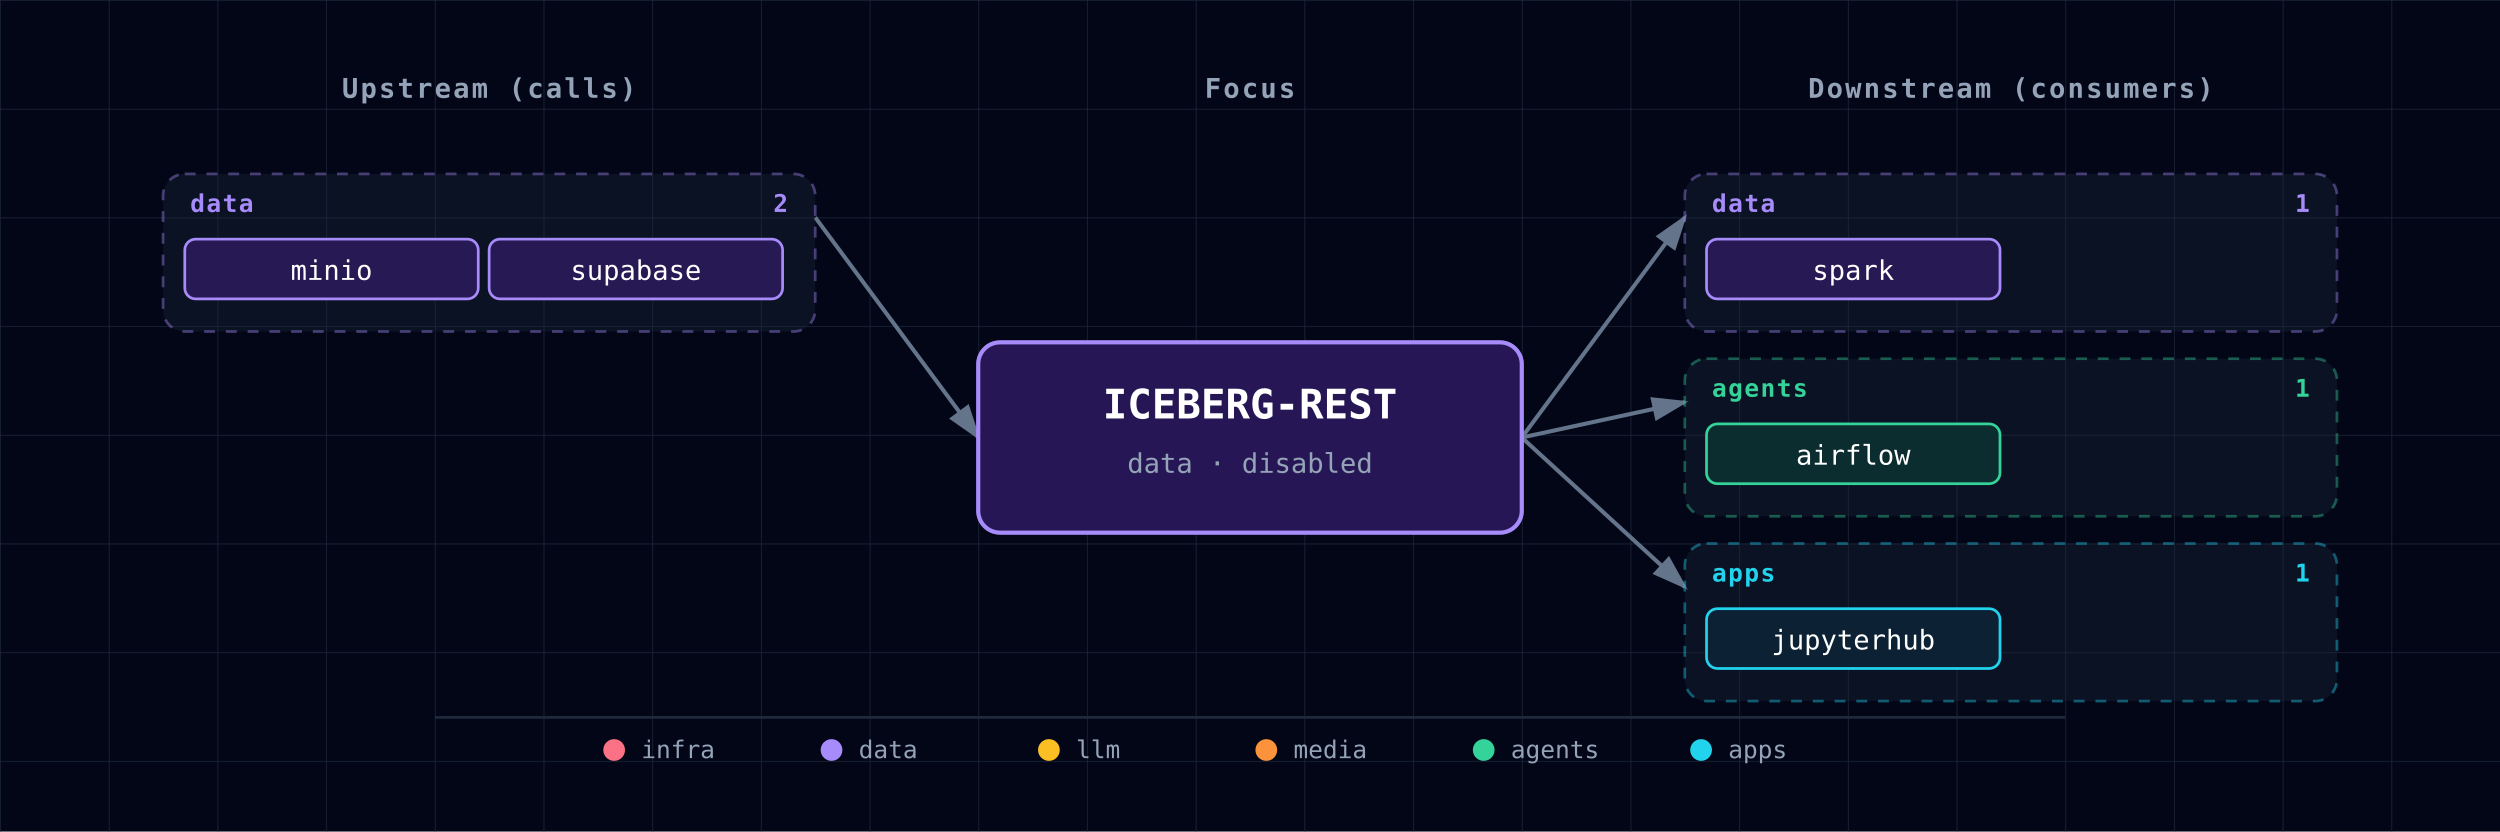
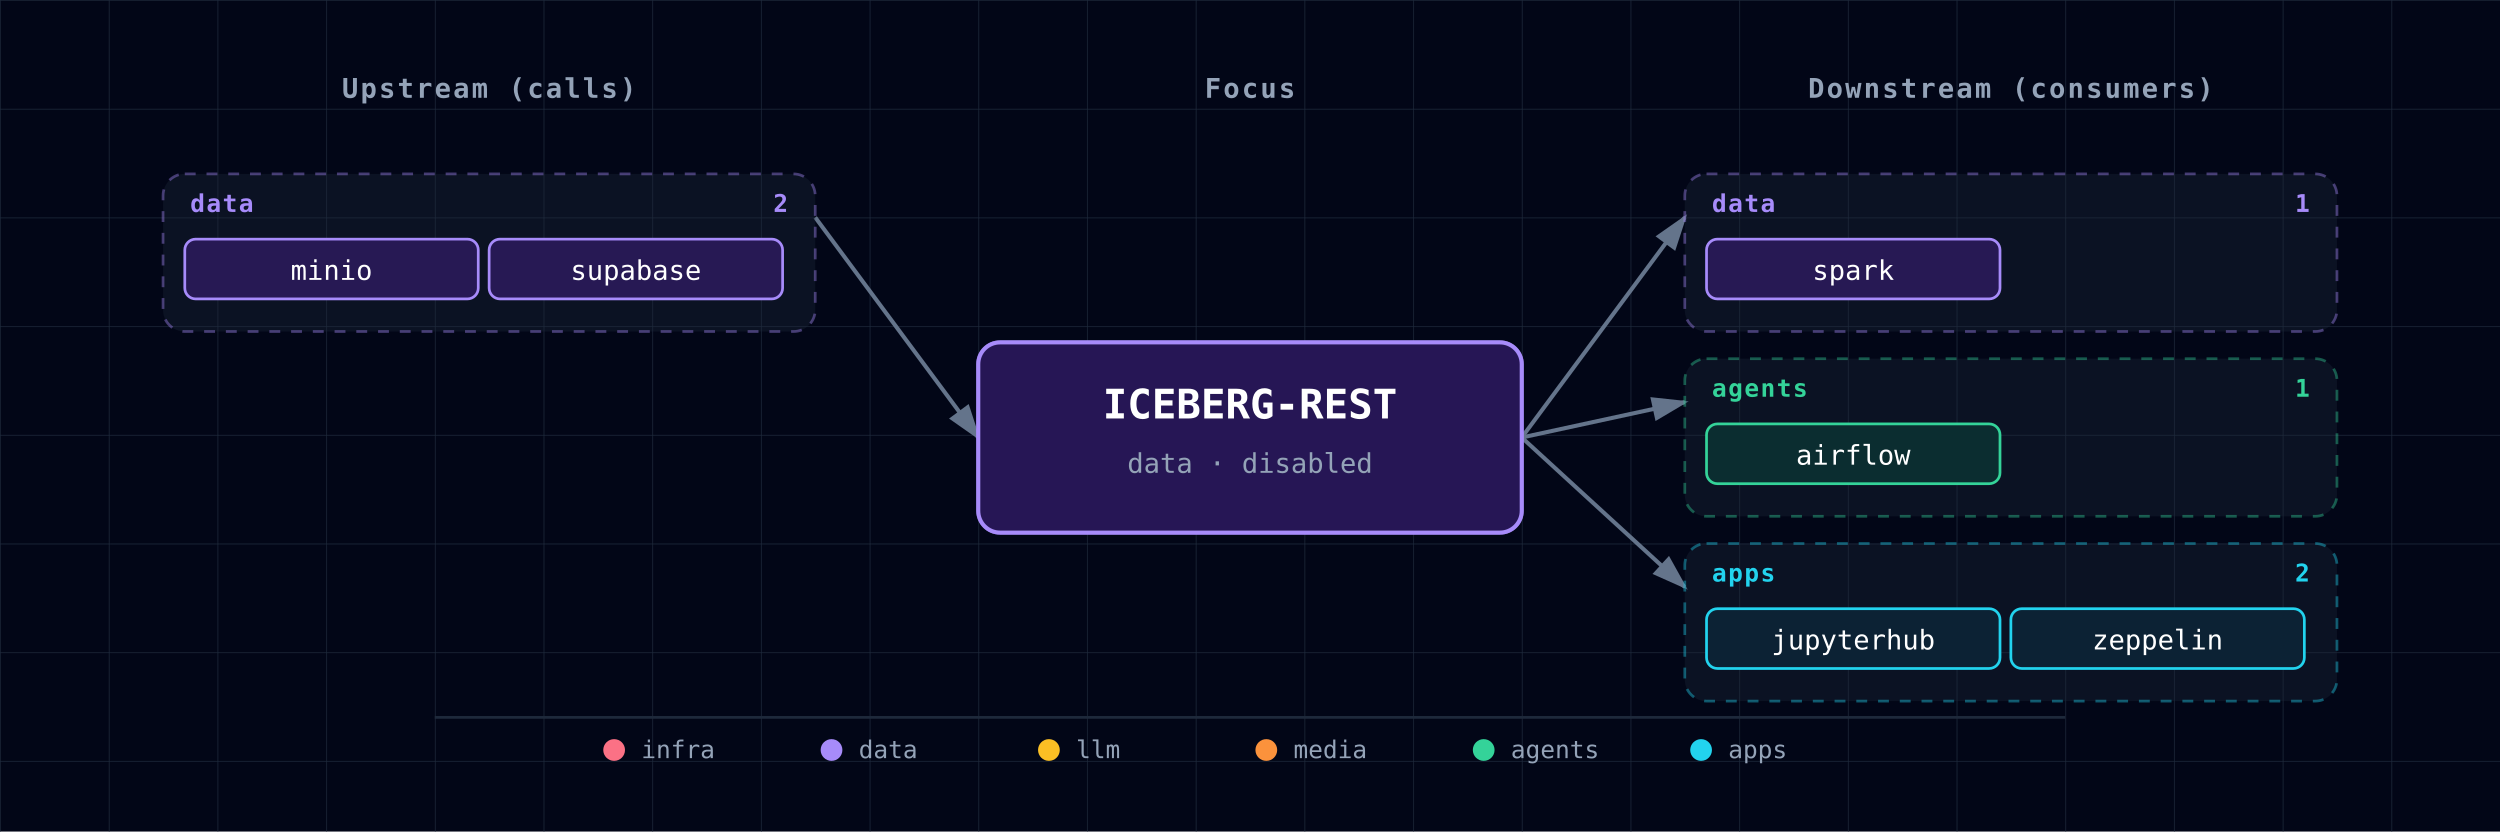
<svg xmlns="http://www.w3.org/2000/svg" viewBox="0 0 920 306" font-family="'JetBrains Mono', 'Fira Code', Menlo, Consolas, monospace">
  <defs>
    <pattern id="grid" width="40" height="40" patternUnits="userSpaceOnUse">
      <path d="M 40 0 L 0 0 0 40" fill="none" stroke="#1e293b" stroke-width="0.5" />
    </pattern>
    <marker id="arrowhead" markerWidth="9" markerHeight="6" refX="8" refY="3" orient="auto">
      <polygon points="0 0, 9 3, 0 6" fill="#64748b" />
    </marker>
    <filter id="focus-glow" x="-50%" y="-50%" width="200%" height="200%">
      <feGaussianBlur in="SourceAlpha" stdDeviation="6" />
      <feFlood flood-color="#a78bfa" flood-opacity="0.6" />
      <feComposite in2="SourceAlpha" operator="in" />
      <feMerge>
        <feMergeNode />
        <feMergeNode in="SourceGraphic" />
      </feMerge>
    </filter>
  </defs>
  <rect width="920" height="306" fill="#020617" />
  <rect width="920" height="306" fill="url(#grid)" />
  <text x="180" y="36" fill="#94a3b8" font-size="10" font-weight="600" text-anchor="middle" letter-spacing="0.08em">Upstream (calls)</text>
  <text x="460" y="36" fill="#94a3b8" font-size="10" font-weight="600" text-anchor="middle" letter-spacing="0.08em">Focus</text>
  <text x="740" y="36" fill="#94a3b8" font-size="10" font-weight="600" text-anchor="middle" letter-spacing="0.08em">Downstream (consumers)</text>
  <line x1="300" y1="80" x2="360" y2="161" stroke="#64748b" stroke-width="1.5" marker-end="url(#arrowhead)" />
  <line x1="560" y1="161" x2="620" y2="80" stroke="#64748b" stroke-width="1.5" marker-end="url(#arrowhead)" />
  <line x1="560" y1="161" x2="620" y2="148" stroke="#64748b" stroke-width="1.5" marker-end="url(#arrowhead)" />
  <line x1="560" y1="161" x2="620" y2="216" stroke="#64748b" stroke-width="1.5" marker-end="url(#arrowhead)" />
  <g>
    <g class="cluster">
      <rect x="60" y="64" width="240" height="58" rx="8" fill="rgba(30,41,59,0.35)" stroke="#a78bfa" stroke-width="1" stroke-dasharray="4,4" stroke-opacity="0.4" />
      <text x="70" y="78" fill="#a78bfa" font-size="9" font-weight="700" text-anchor="start" style="letter-spacing:0.06em;text-transform:uppercase;">data</text>
      <text x="290" y="78" fill="#a78bfa" font-size="9" font-weight="600" text-anchor="end">2</text>
    </g>
    <g>
      <rect x="68" y="88" width="108" height="22" rx="4" fill="#0f172a" />
      <rect x="68" y="88" width="108" height="22" rx="4" fill="rgba(76, 29, 149, 0.4)" stroke="#a78bfa" stroke-width="1" />
      <text x="122" y="103" fill="white" font-size="10" text-anchor="middle">minio</text>
    </g>
    <g>
      <rect x="180" y="88" width="108" height="22" rx="4" fill="#0f172a" />
      <rect x="180" y="88" width="108" height="22" rx="4" fill="rgba(76, 29, 149, 0.4)" stroke="#a78bfa" stroke-width="1" />
      <text x="234" y="103" fill="white" font-size="10" text-anchor="middle">supabase</text>
    </g>
  </g>
  <g>
    <g class="cluster">
      <rect x="620" y="64" width="240" height="58" rx="8" fill="rgba(30,41,59,0.35)" stroke="#a78bfa" stroke-width="1" stroke-dasharray="4,4" stroke-opacity="0.4" />
      <text x="630" y="78" fill="#a78bfa" font-size="9" font-weight="700" text-anchor="start" style="letter-spacing:0.06em;text-transform:uppercase;">data</text>
      <text x="850" y="78" fill="#a78bfa" font-size="9" font-weight="600" text-anchor="end">1</text>
    </g>
    <g>
      <rect x="628" y="88" width="108" height="22" rx="4" fill="#0f172a" />
      <rect x="628" y="88" width="108" height="22" rx="4" fill="rgba(76, 29, 149, 0.4)" stroke="#a78bfa" stroke-width="1" />
      <text x="682" y="103" fill="white" font-size="10" text-anchor="middle">spark</text>
    </g>
    <g class="cluster">
      <rect x="620" y="132" width="240" height="58" rx="8" fill="rgba(30,41,59,0.35)" stroke="#34d399" stroke-width="1" stroke-dasharray="4,4" stroke-opacity="0.4" />
      <text x="630" y="146" fill="#34d399" font-size="9" font-weight="700" text-anchor="start" style="letter-spacing:0.06em;text-transform:uppercase;">agents</text>
      <text x="850" y="146" fill="#34d399" font-size="9" font-weight="600" text-anchor="end">1</text>
    </g>
    <g>
      <rect x="628" y="156" width="108" height="22" rx="4" fill="#0f172a" />
      <rect x="628" y="156" width="108" height="22" rx="4" fill="rgba(6, 78, 59, 0.4)" stroke="#34d399" stroke-width="1" />
      <text x="682" y="171" fill="white" font-size="10" text-anchor="middle">airflow</text>
    </g>
    <g class="cluster">
      <rect x="620" y="200" width="240" height="58" rx="8" fill="rgba(30,41,59,0.35)" stroke="#22d3ee" stroke-width="1" stroke-dasharray="4,4" stroke-opacity="0.4" />
      <text x="630" y="214" fill="#22d3ee" font-size="9" font-weight="700" text-anchor="start" style="letter-spacing:0.06em;text-transform:uppercase;">apps</text>
-       <text x="850" y="214" fill="#22d3ee" font-size="9" font-weight="600" text-anchor="end">1</text>
+       <text x="850" y="214" fill="#22d3ee" font-size="9" font-weight="600" text-anchor="end">2</text>
    </g>
    <g>
      <rect x="628" y="224" width="108" height="22" rx="4" fill="#0f172a" />
      <rect x="628" y="224" width="108" height="22" rx="4" fill="rgba(8, 51, 68, 0.4)" stroke="#22d3ee" stroke-width="1" />
      <text x="682" y="239" fill="white" font-size="10" text-anchor="middle">jupyterhub</text>
+     </g>
+     <g>
+       <rect x="740" y="224" width="108" height="22" rx="4" fill="#0f172a" />
+       <rect x="740" y="224" width="108" height="22" rx="4" fill="rgba(8, 51, 68, 0.4)" stroke="#22d3ee" stroke-width="1" />
+       <text x="794" y="239" fill="white" font-size="10" text-anchor="middle">zeppelin</text>
    </g>
  </g>
  <g class="focus" filter="url(#focus-glow)">
    <rect x="360" y="126" width="200" height="70" rx="8" fill="#0f172a" />
    <rect x="360" y="126" width="200" height="70" rx="8" fill="rgba(76, 29, 149, 0.4)" stroke="#a78bfa" stroke-width="1.5" />
    <text x="460" y="154" fill="white" font-size="15" font-weight="700" text-anchor="middle">ICEBERG-REST</text>
    <text x="460" y="174" fill="#94a3b8" font-size="10" text-anchor="middle">data · disabled</text>
  </g>
  <g class="legend">
    <line x1="160" y1="264" x2="760" y2="264" stroke="#1e293b" stroke-width="1" />
    <circle cx="226" cy="276" r="4" fill="#fb7185" />
    <text x="236" y="279" fill="#94a3b8" font-size="9" font-weight="400" text-anchor="start">infra</text>
    <circle cx="306" cy="276" r="4" fill="#a78bfa" />
    <text x="316" y="279" fill="#94a3b8" font-size="9" font-weight="400" text-anchor="start">data</text>
    <circle cx="386" cy="276" r="4" fill="#fbbf24" />
    <text x="396" y="279" fill="#94a3b8" font-size="9" font-weight="400" text-anchor="start">llm</text>
    <circle cx="466" cy="276" r="4" fill="#fb923c" />
    <text x="476" y="279" fill="#94a3b8" font-size="9" font-weight="400" text-anchor="start">media</text>
    <circle cx="546" cy="276" r="4" fill="#34d399" />
    <text x="556" y="279" fill="#94a3b8" font-size="9" font-weight="400" text-anchor="start">agents</text>
    <circle cx="626" cy="276" r="4" fill="#22d3ee" />
    <text x="636" y="279" fill="#94a3b8" font-size="9" font-weight="400" text-anchor="start">apps</text>
  </g>
</svg>
